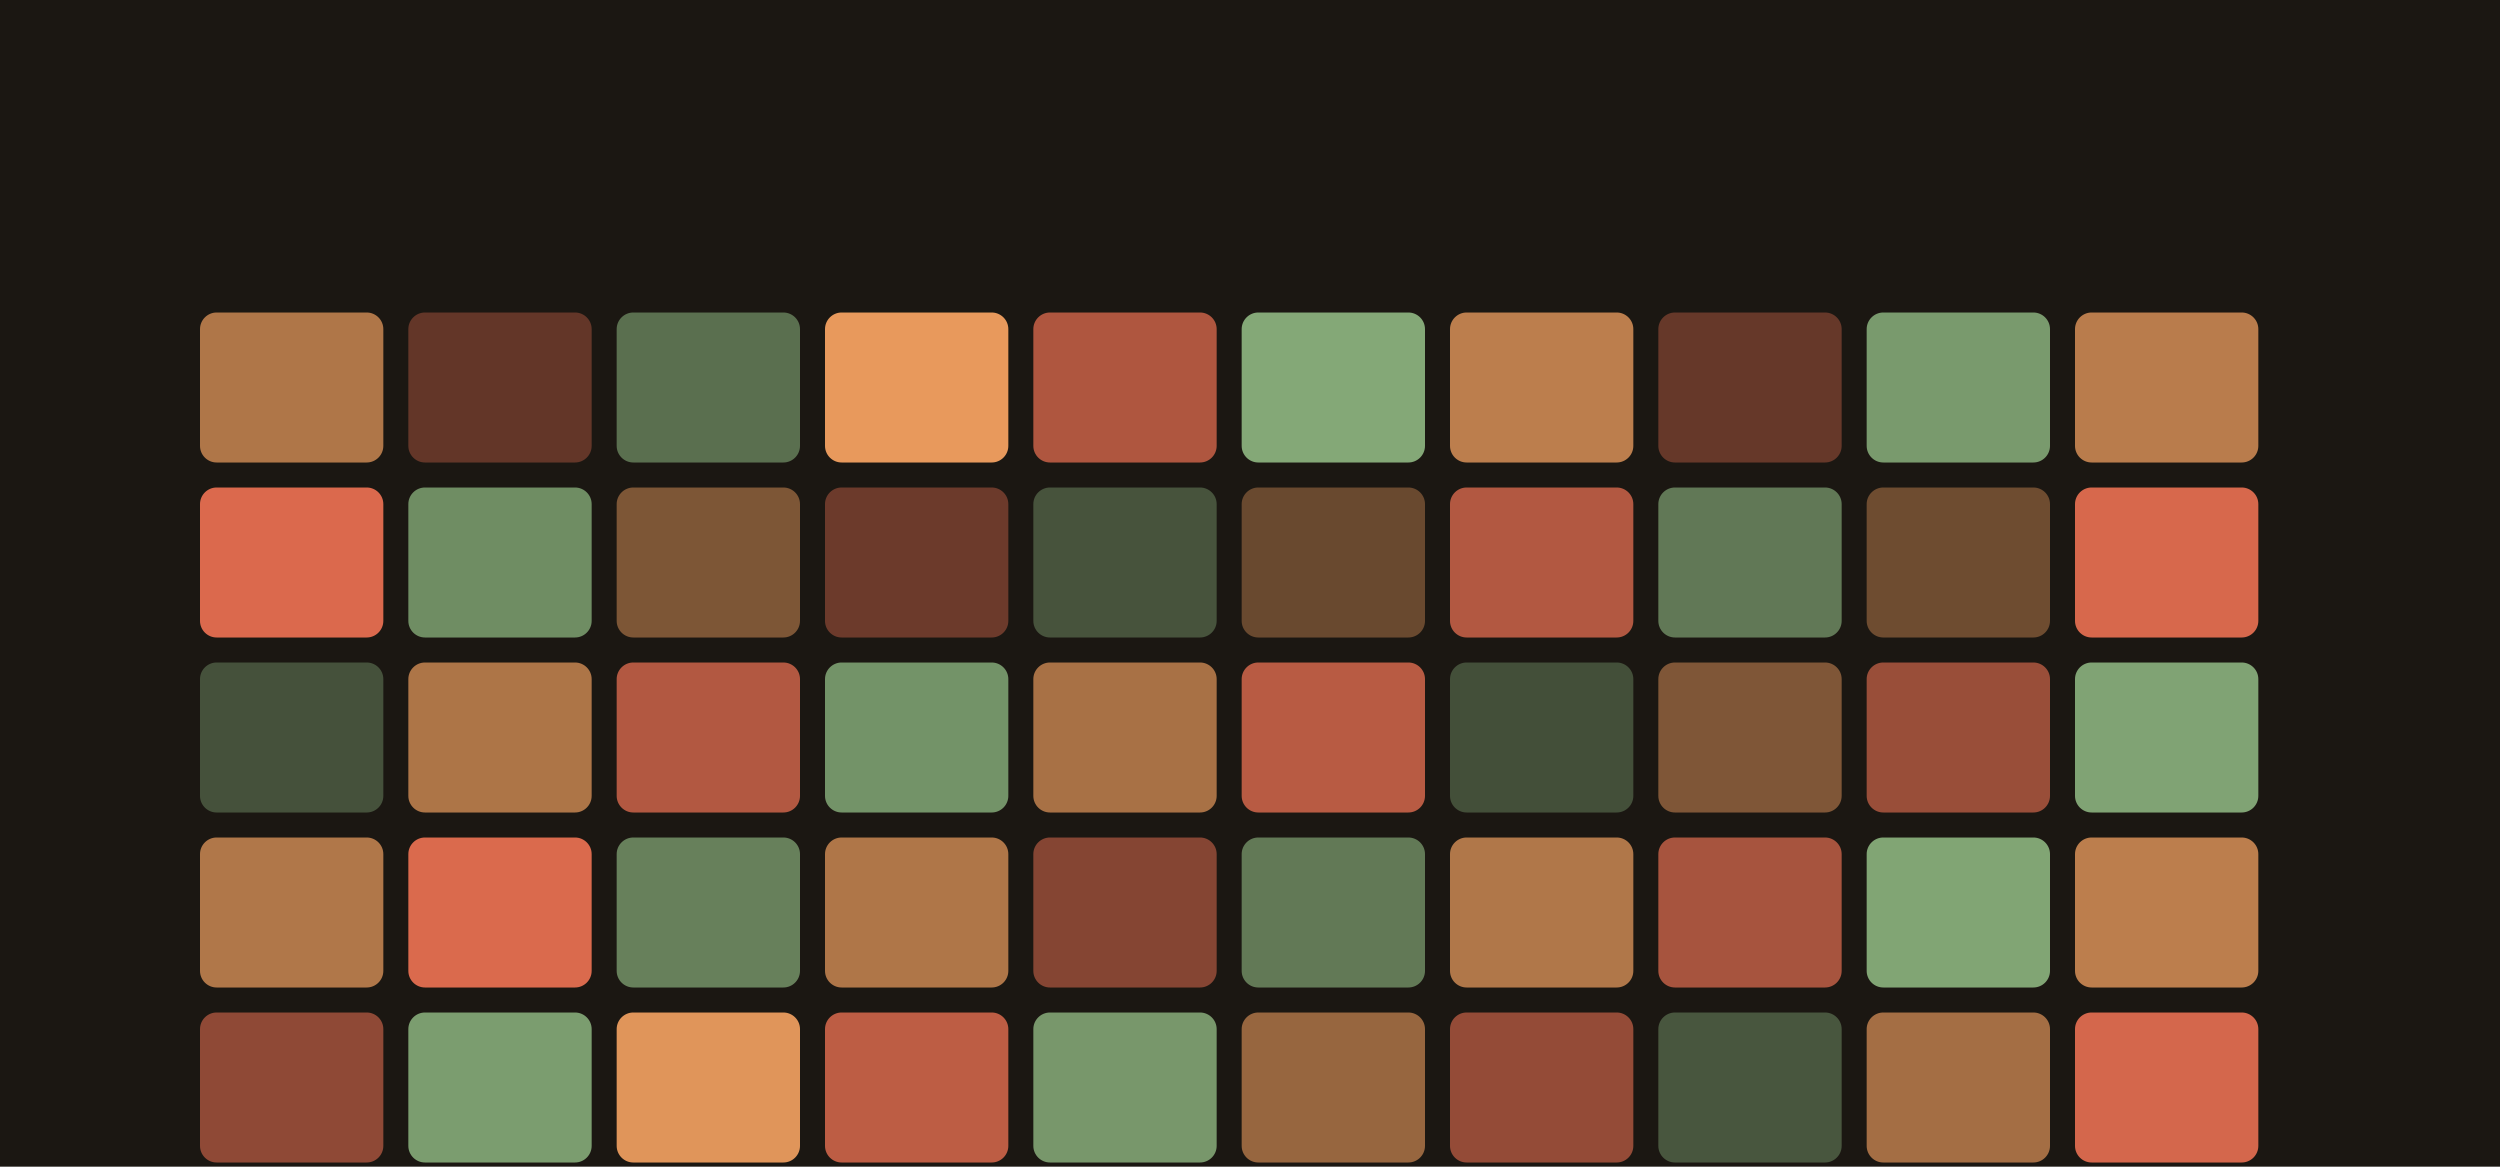
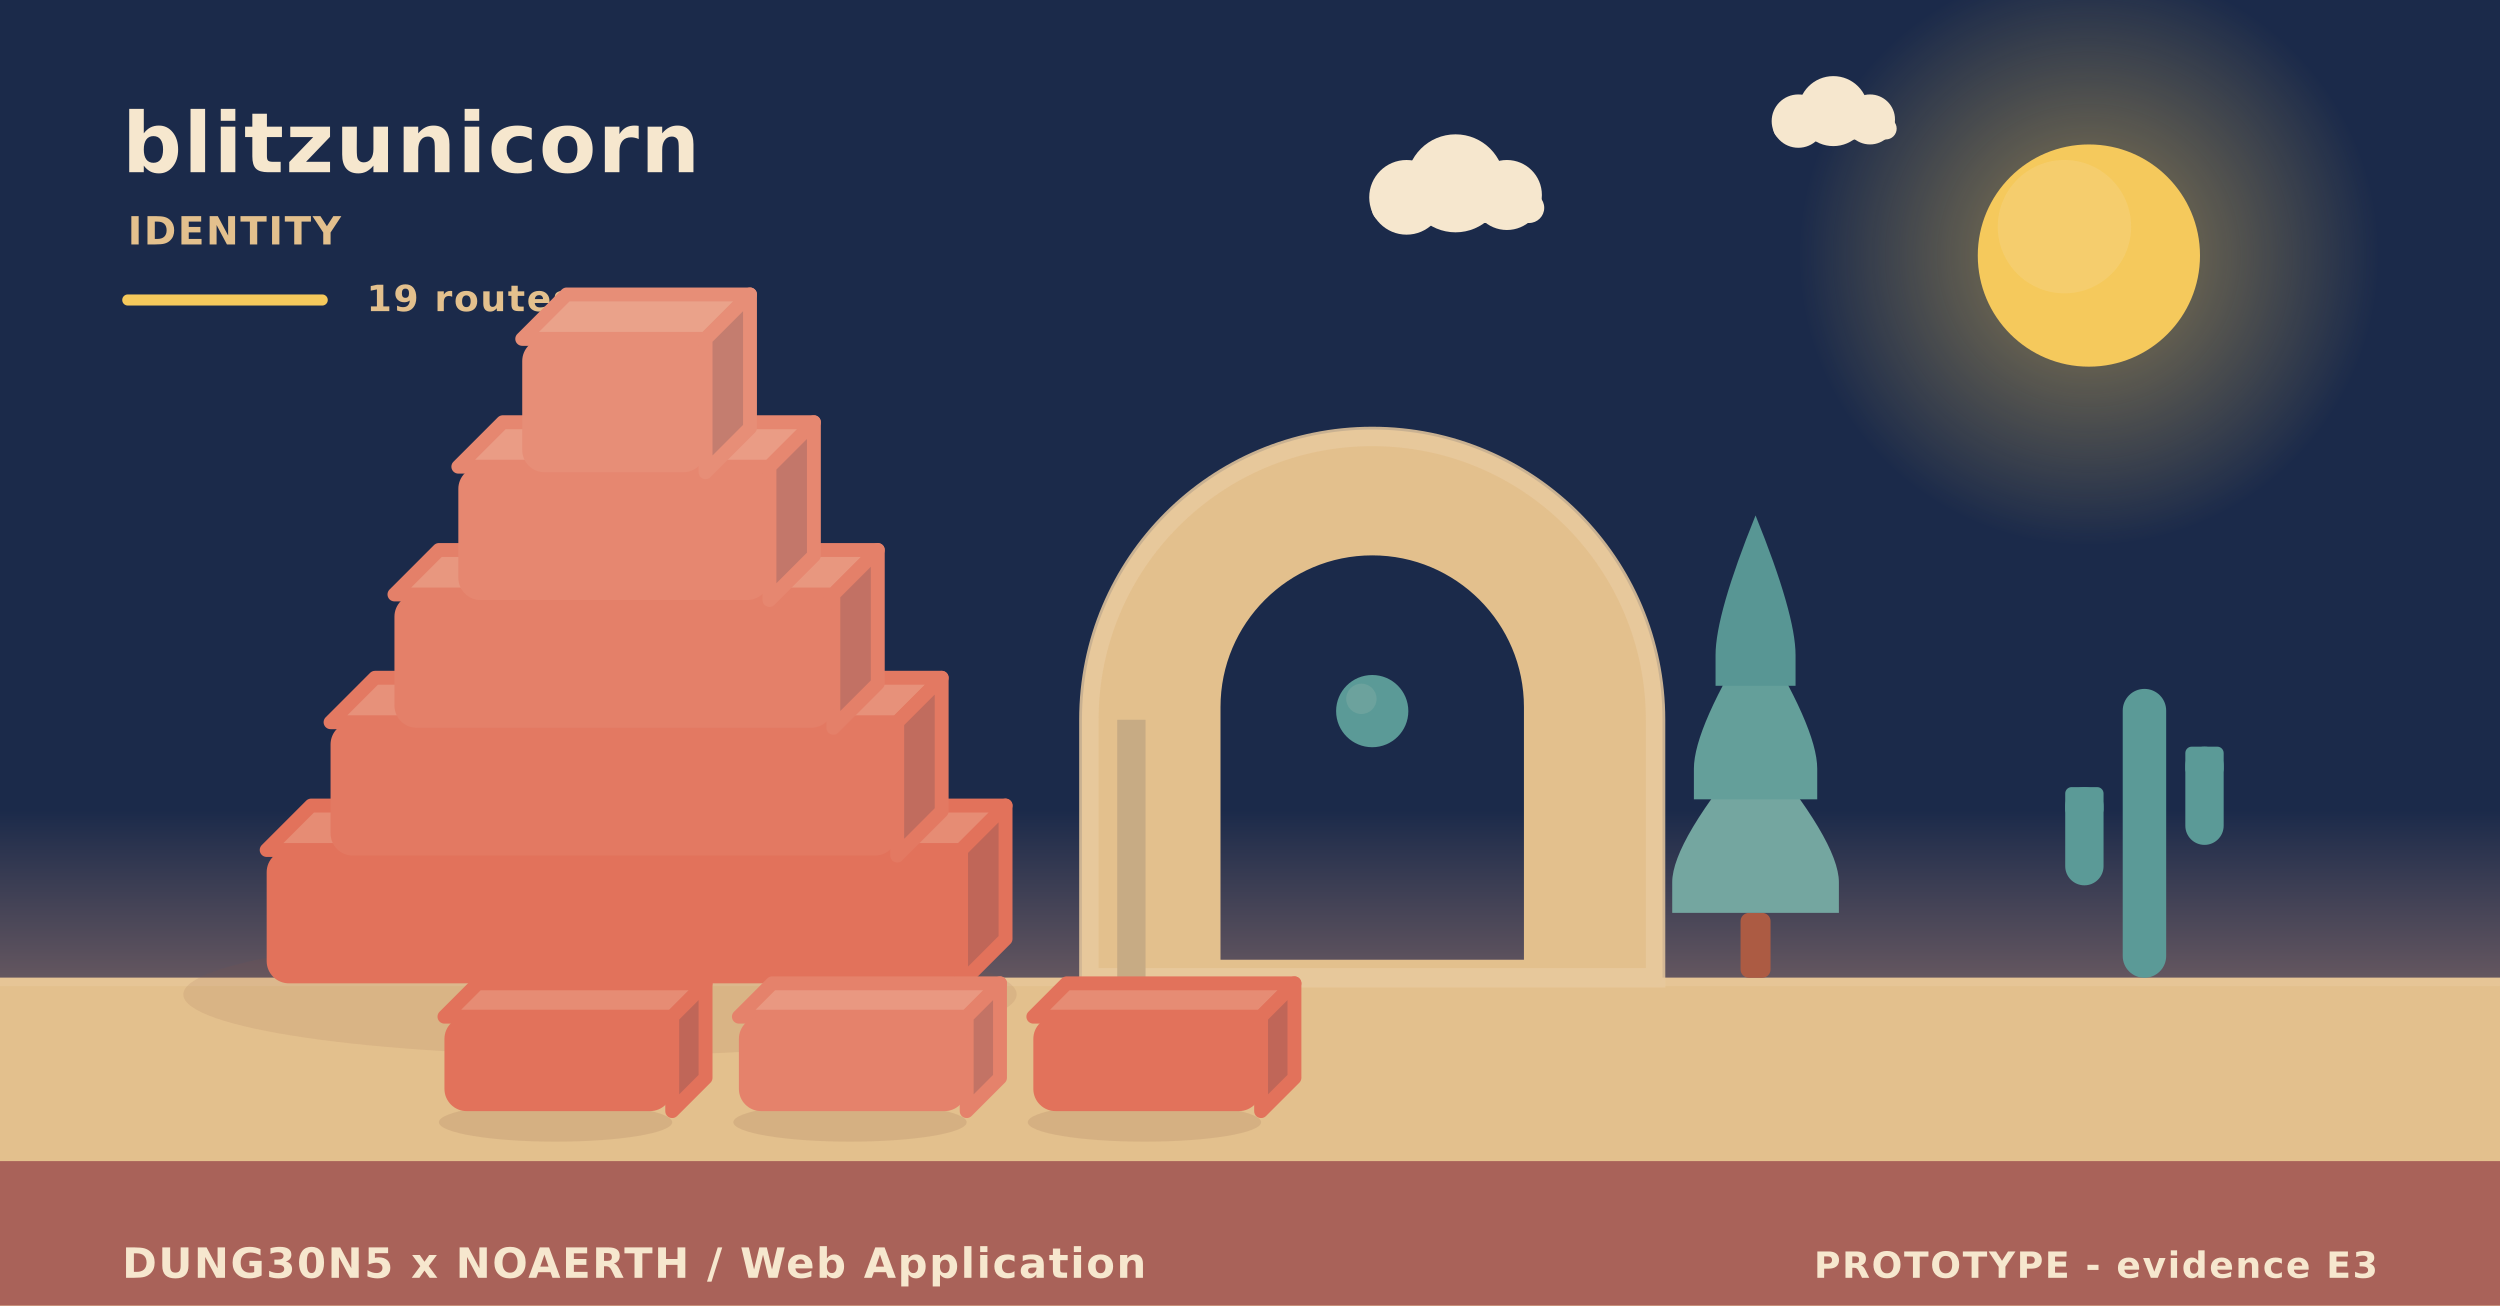
- <svg xmlns="http://www.w3.org/2000/svg" viewBox="0 0 1200 560" width="1200" height="560" role="img" aria-label="blitzunicorn hero">
-   <rect width="1200" height="560" fill="#1b1712" />
-   <defs>
-     <linearGradient id="gh" x1="0" y1="0" x2="1" y2="1">
-       <stop offset="0%" stop-color="#f4a261" />
-       <stop offset="100%" stop-color="#e76f51" />
-     </linearGradient>
-   </defs>
-   <rect x="96.00" y="150.00" width="88.00" height="72.00" rx="8.00" fill="#f4a261" opacity="0.68" />
-   <rect x="196.00" y="150.00" width="88.00" height="72.00" rx="8.00" fill="#e76f51" opacity="0.35" />
-   <rect x="296.00" y="150.00" width="88.00" height="72.00" rx="8.00" fill="#8ab17d" opacity="0.57" />
-   <rect x="396.00" y="150.00" width="88.00" height="72.00" rx="8.00" fill="#f4a261" opacity="0.94" />
-   <rect x="496.00" y="150.00" width="88.00" height="72.00" rx="8.00" fill="#e76f51" opacity="0.72" />
-   <rect x="596.00" y="150.00" width="88.00" height="72.00" rx="8.00" fill="#8ab17d" opacity="0.94" />
-   <rect x="696.00" y="150.00" width="88.00" height="72.00" rx="8.00" fill="#f4a261" opacity="0.74" />
-   <rect x="796.00" y="150.00" width="88.00" height="72.00" rx="8.00" fill="#e76f51" opacity="0.37" />
-   <rect x="896.00" y="150.00" width="88.00" height="72.00" rx="8.00" fill="#8ab17d" opacity="0.85" />
-   <rect x="996.00" y="150.00" width="88.00" height="72.00" rx="8.00" fill="#f4a261" opacity="0.73" />
-   <rect x="96.00" y="234.00" width="88.00" height="72.00" rx="8.00" fill="#e76f51" opacity="0.94" />
-   <rect x="196.00" y="234.00" width="88.00" height="72.00" rx="8.00" fill="#8ab17d" opacity="0.76" />
-   <rect x="296.00" y="234.00" width="88.00" height="72.00" rx="8.00" fill="#f4a261" opacity="0.45" />
-   <rect x="396.00" y="234.00" width="88.00" height="72.00" rx="8.00" fill="#e76f51" opacity="0.40" />
-   <rect x="496.00" y="234.00" width="88.00" height="72.00" rx="8.00" fill="#8ab17d" opacity="0.39" />
-   <rect x="596.00" y="234.00" width="88.00" height="72.00" rx="8.00" fill="#f4a261" opacity="0.36" />
-   <rect x="696.00" y="234.00" width="88.00" height="72.00" rx="8.00" fill="#e76f51" opacity="0.74" />
-   <rect x="796.00" y="234.00" width="88.00" height="72.00" rx="8.00" fill="#8ab17d" opacity="0.63" />
-   <rect x="896.00" y="234.00" width="88.00" height="72.00" rx="8.00" fill="#f4a261" opacity="0.38" />
-   <rect x="996.00" y="234.00" width="88.00" height="72.00" rx="8.00" fill="#e76f51" opacity="0.92" />
-   <rect x="96.00" y="318.00" width="88.00" height="72.00" rx="8.00" fill="#8ab17d" opacity="0.38" />
-   <rect x="196.00" y="318.00" width="88.00" height="72.00" rx="8.00" fill="#f4a261" opacity="0.67" />
-   <rect x="296.00" y="318.00" width="88.00" height="72.00" rx="8.00" fill="#e76f51" opacity="0.74" />
-   <rect x="396.00" y="318.00" width="88.00" height="72.00" rx="8.00" fill="#8ab17d" opacity="0.80" />
-   <rect x="496.00" y="318.00" width="88.00" height="72.00" rx="8.00" fill="#f4a261" opacity="0.65" />
-   <rect x="596.00" y="318.00" width="88.00" height="72.00" rx="8.00" fill="#e76f51" opacity="0.77" />
-   <rect x="696.00" y="318.00" width="88.00" height="72.00" rx="8.00" fill="#8ab17d" opacity="0.36" />
-   <rect x="796.00" y="318.00" width="88.00" height="72.00" rx="8.00" fill="#f4a261" opacity="0.46" />
-   <rect x="896.00" y="318.00" width="88.00" height="72.00" rx="8.00" fill="#e76f51" opacity="0.62" />
-   <rect x="996.00" y="318.00" width="88.00" height="72.00" rx="8.00" fill="#8ab17d" opacity="0.91" />
-   <rect x="96.00" y="402.00" width="88.00" height="72.00" rx="8.00" fill="#f4a261" opacity="0.69" />
-   <rect x="196.00" y="402.00" width="88.00" height="72.00" rx="8.00" fill="#e76f51" opacity="0.93" />
-   <rect x="296.00" y="402.00" width="88.00" height="72.00" rx="8.00" fill="#8ab17d" opacity="0.68" />
-   <rect x="396.00" y="402.00" width="88.00" height="72.00" rx="8.00" fill="#f4a261" opacity="0.68" />
-   <rect x="496.00" y="402.00" width="88.00" height="72.00" rx="8.00" fill="#e76f51" opacity="0.52" />
-   <rect x="596.00" y="402.00" width="88.00" height="72.00" rx="8.00" fill="#8ab17d" opacity="0.64" />
-   <rect x="696.00" y="402.00" width="88.00" height="72.00" rx="8.00" fill="#f4a261" opacity="0.69" />
-   <rect x="796.00" y="402.00" width="88.00" height="72.00" rx="8.00" fill="#e76f51" opacity="0.69" />
-   <rect x="896.00" y="402.00" width="88.00" height="72.00" rx="8.00" fill="#8ab17d" opacity="0.92" />
-   <rect x="996.00" y="402.00" width="88.00" height="72.00" rx="8.00" fill="#f4a261" opacity="0.74" />
-   <rect x="96.00" y="486.00" width="88.00" height="72.00" rx="8.00" fill="#e76f51" opacity="0.57" />
-   <rect x="196.00" y="486.00" width="88.00" height="72.00" rx="8.00" fill="#8ab17d" opacity="0.87" />
-   <rect x="296.00" y="486.00" width="88.00" height="72.00" rx="8.00" fill="#f4a261" opacity="0.91" />
-   <rect x="396.00" y="486.00" width="88.00" height="72.00" rx="8.00" fill="#e76f51" opacity="0.79" />
-   <rect x="496.00" y="486.00" width="88.00" height="72.00" rx="8.00" fill="#8ab17d" opacity="0.83" />
-   <rect x="596.00" y="486.00" width="88.00" height="72.00" rx="8.00" fill="#f4a261" opacity="0.57" />
-   <rect x="696.00" y="486.00" width="88.00" height="72.00" rx="8.00" fill="#e76f51" opacity="0.59" />
-   <rect x="796.00" y="486.00" width="88.00" height="72.00" rx="8.00" fill="#8ab17d" opacity="0.41" />
-   <rect x="896.00" y="486.00" width="88.00" height="72.00" rx="8.00" fill="#f4a261" opacity="0.63" />
-   <rect x="996.00" y="486.00" width="88.00" height="72.00" rx="8.00" fill="#e76f51" opacity="0.91" />
+ <svg xmlns="http://www.w3.org/2000/svg" width="900" height="470" viewBox="0 0 900 470" role="img" aria-label="blitzunicorn - identity">
+   <linearGradient id="skyh" x1="0" y1="0" x2="0" y2="1">
+     <stop offset="0" stop-color="#1b2a4a" />
+     <stop offset="0.62" stop-color="#1b2a4a" />
+     <stop offset="1" stop-color="#f3ad8a" />
+   </linearGradient>
+   <rect width="900" height="470" fill="url(#skyh)" />
+   <radialGradient id="sunh">
+     <stop offset="0.35" stop-color="#f5c95c" stop-opacity="0.34" />
+     <stop offset="1" stop-color="#f5c95c" stop-opacity="0" />
+   </radialGradient>
+   <circle cx="752" cy="92" r="104" fill="url(#sunh)" />
+   <circle cx="752" cy="92" r="40" fill="#f5c95c" />
+   <circle cx="743.2" cy="81.6" r="24" fill="#f5d27e" opacity="0.5" />
+   <g>
+     <circle cx="524" cy="66" r="17.64" fill="#f6e7ce" />
+     <circle cx="506.36" cy="71.04" r="13.44" fill="#f6e7ce" />
+     <circle cx="542.48" cy="70.2" r="12.6" fill="#f6e7ce" />
+     <rect x="493.76" y="69.36" width="62.16" height="10.92" rx="5.46" fill="#f6e7ce" />
+   </g>
+   <g>
+     <circle cx="660" cy="40" r="12.6" fill="#f6e7ce" />
+     <circle cx="647.4" cy="43.6" r="9.6" fill="#f6e7ce" />
+     <circle cx="673.2" cy="43" r="9" fill="#f6e7ce" />
+     <rect x="638.4" y="42.4" width="44.4" height="7.8" rx="3.9" fill="#f6e7ce" />
+   </g>
+   <rect x="0" y="352" width="900" height="118" fill="#e3c08d" />
+   <rect x="0" y="352" width="900" height="3" fill="#e6c596" />
+   <text x="44" y="62" font-family="Verdana,DejaVu Sans,sans-serif" font-size="30" font-weight="700" letter-spacing="0.6" fill="#f6e7ce" text-anchor="start">blitzunicorn</text>
+   <text x="46" y="88" font-family="Verdana,DejaVu Sans,sans-serif" font-size="14" font-weight="700" letter-spacing="0.6" fill="#e3c08d" text-anchor="start">IDENTITY</text>
+   <rect x="44" y="106" width="74" height="4" rx="2" fill="#f5c95c" />
+   <text x="132" y="112" font-family="Verdana,DejaVu Sans,sans-serif" font-size="13" font-weight="700" letter-spacing="0.6" fill="#e3c08d" text-anchor="start">19 routes</text>
+   <ellipse cx="216" cy="358" rx="150" ry="22" fill="rgba(138,90,68,0.11)" />
+   <path d="M96,306 L346,306 L362,290 L112,290 Z" fill="#e68c74" stroke="#e2725b" stroke-width="5" stroke-linejoin="round" />
+   <path d="M346,306 L362,290 L362,338 L346,354 Z" fill="#c06658" stroke="#e2725b" stroke-width="5" stroke-linejoin="round" />
+   <rect x="96" y="306" width="250" height="48" rx="8" fill="#e2725b" />
+   <path d="M119,260 L323,260 L339,244 L135,244 Z" fill="#e7917a" stroke="#e37962" stroke-width="5" stroke-linejoin="round" />
+   <path d="M323,260 L339,244 L339,292 L323,308 Z" fill="#c16c5e" stroke="#e37962" stroke-width="5" stroke-linejoin="round" />
+   <rect x="119" y="260" width="204" height="48" rx="8" fill="#e37962" />
+   <path d="M142,214 L300,214 L316,198 L158,198 Z" fill="#e8977f" stroke="#e48069" stroke-width="5" stroke-linejoin="round" />
+   <path d="M300,214 L316,198 L316,246 L300,262 Z" fill="#c27164" stroke="#e48069" stroke-width="5" stroke-linejoin="round" />
+   <rect x="142" y="214" width="158" height="48" rx="8" fill="#e48069" />
+   <path d="M165,168 L277,168 L293,152 L181,152 Z" fill="#ea9c85" stroke="#e68770" stroke-width="5" stroke-linejoin="round" />
+   <path d="M277,168 L293,152 L293,200 L277,216 Z" fill="#c3776a" stroke="#e68770" stroke-width="5" stroke-linejoin="round" />
+   <rect x="165" y="168" width="112" height="48" rx="8" fill="#e68770" />
+   <path d="M188,122 L254,122 L270,106 L204,106 Z" fill="#eaa28a" stroke="#e78e77" stroke-width="5" stroke-linejoin="round" />
+   <path d="M254,122 L270,106 L270,154 L254,170 Z" fill="#c47d6f" stroke="#e78e77" stroke-width="5" stroke-linejoin="round" />
+   <rect x="188" y="122" width="66" height="48" rx="8" fill="#e78e77" />
+   <path d="M392,352 L392,259.12 A102,102 0 0 1 596,259.12 L596,352 Z M436.88,348 L436.88,254.55 A57.12,57.12 0 0 1 551.12,254.55 L551.12,348 Z" fill="#e3c08d" fill-rule="evenodd" stroke="#e3c08d" stroke-width="5" stroke-linejoin="round" />
+   <path d="M392,352 L392,259.12 A102,102 0 0 1 596,259.12 L596,352 Z" fill="none" stroke="#e8c99d" stroke-width="7" stroke-linecap="round" opacity="0.85" />
+   <rect x="402.2" y="259.12" width="10.2" height="92.88" fill="#c7ab84" />
+   <circle cx="494" cy="256" r="13" fill="#5b9a97" />
+   <circle cx="490.1" cy="251.58" r="5.46" fill="#7aa9a2" opacity="0.55" />
+   <rect x="626.6" y="328.64" width="10.8" height="23.36" rx="3" fill="#ac5b43" />
+   <path d="M632,267.32 Q602,302.89 602,317.6 Q602,328.64 602,328.64 L662,328.64 Q662,328.64 662,317.6 Q662,302.89 632,267.32 Z" fill="#74a6a0" />
+   <path d="M632,226.44 Q609.8,262.01 609.8,276.72 Q609.8,287.76 609.8,287.76 L654.2,287.76 Q654.2,287.76 654.2,276.72 Q654.2,262.01 632,226.44 Z" fill="#649f9a" />
+   <path d="M632,185.56 Q617.6,221.13 617.6,235.84 Q617.6,246.88 617.6,246.88 L646.4,246.88 Q646.4,246.88 646.4,235.84 Q646.4,221.13 632,185.56 Z" fill="#589694" />
+   <rect x="764.18" y="248" width="15.64" height="104" rx="7.82" fill="#5b9a97" />
+   <rect x="743.48" y="283.36" width="13.8" height="35.36" rx="6.9" fill="#5b9a97" />
+   <rect x="743.48" y="283.36" width="13.8" height="10.4" rx="2.3" fill="#5b9a97" />
+   <rect x="786.72" y="268.8" width="13.8" height="35.36" rx="6.9" fill="#5b9a97" />
+   <rect x="786.72" y="268.8" width="13.8" height="10.4" rx="2.3" fill="#5b9a97" />
+   <ellipse cx="200" cy="404" rx="42" ry="7" fill="rgba(138,90,68,0.15)" />
+   <path d="M160,366 L242,366 L254,354 L172,354 Z" fill="#e68c74" stroke="#e2725b" stroke-width="5" stroke-linejoin="round" />
+   <path d="M242,366 L254,354 L254,388 L242,400 Z" fill="#c06658" stroke="#e2725b" stroke-width="5" stroke-linejoin="round" />
+   <rect x="160" y="366" width="82" height="34" rx="8" fill="#e2725b" />
+   <ellipse cx="306" cy="404" rx="42" ry="7" fill="rgba(138,90,68,0.15)" />
+   <path d="M266,366 L348,366 L360,354 L278,354 Z" fill="#e99881" stroke="#e5826b" stroke-width="5" stroke-linejoin="round" />
+   <path d="M348,366 L360,354 L360,388 L348,400 Z" fill="#c37365" stroke="#e5826b" stroke-width="5" stroke-linejoin="round" />
+   <rect x="266" y="366" width="82" height="34" rx="8" fill="#e5826b" />
+   <ellipse cx="412" cy="404" rx="42" ry="7" fill="rgba(138,90,68,0.15)" />
+   <path d="M372,366 L454,366 L466,354 L384,354 Z" fill="#e68c74" stroke="#e2725b" stroke-width="5" stroke-linejoin="round" />
+   <path d="M454,366 L466,354 L466,388 L454,400 Z" fill="#c06658" stroke="#e2725b" stroke-width="5" stroke-linejoin="round" />
+   <rect x="372" y="366" width="82" height="34" rx="8" fill="#e2725b" />
+   <rect x="0" y="418" width="900" height="52" rx="0" fill="#a65c56" opacity="0.94" />
+   <text x="44" y="460" font-family="Verdana,DejaVu Sans,sans-serif" font-size="15" font-weight="700" letter-spacing="0.6" fill="#f6e7ce" text-anchor="start">DUNG30N5 x NOAERTH  /  Web Application</text>
+   <text x="856" y="460" font-family="Verdana,DejaVu Sans,sans-serif" font-size="13" font-weight="700" letter-spacing="0.6" fill="#f6e7ce" text-anchor="end">PROTOTYPE  -  evidence E3</text>
</svg>
